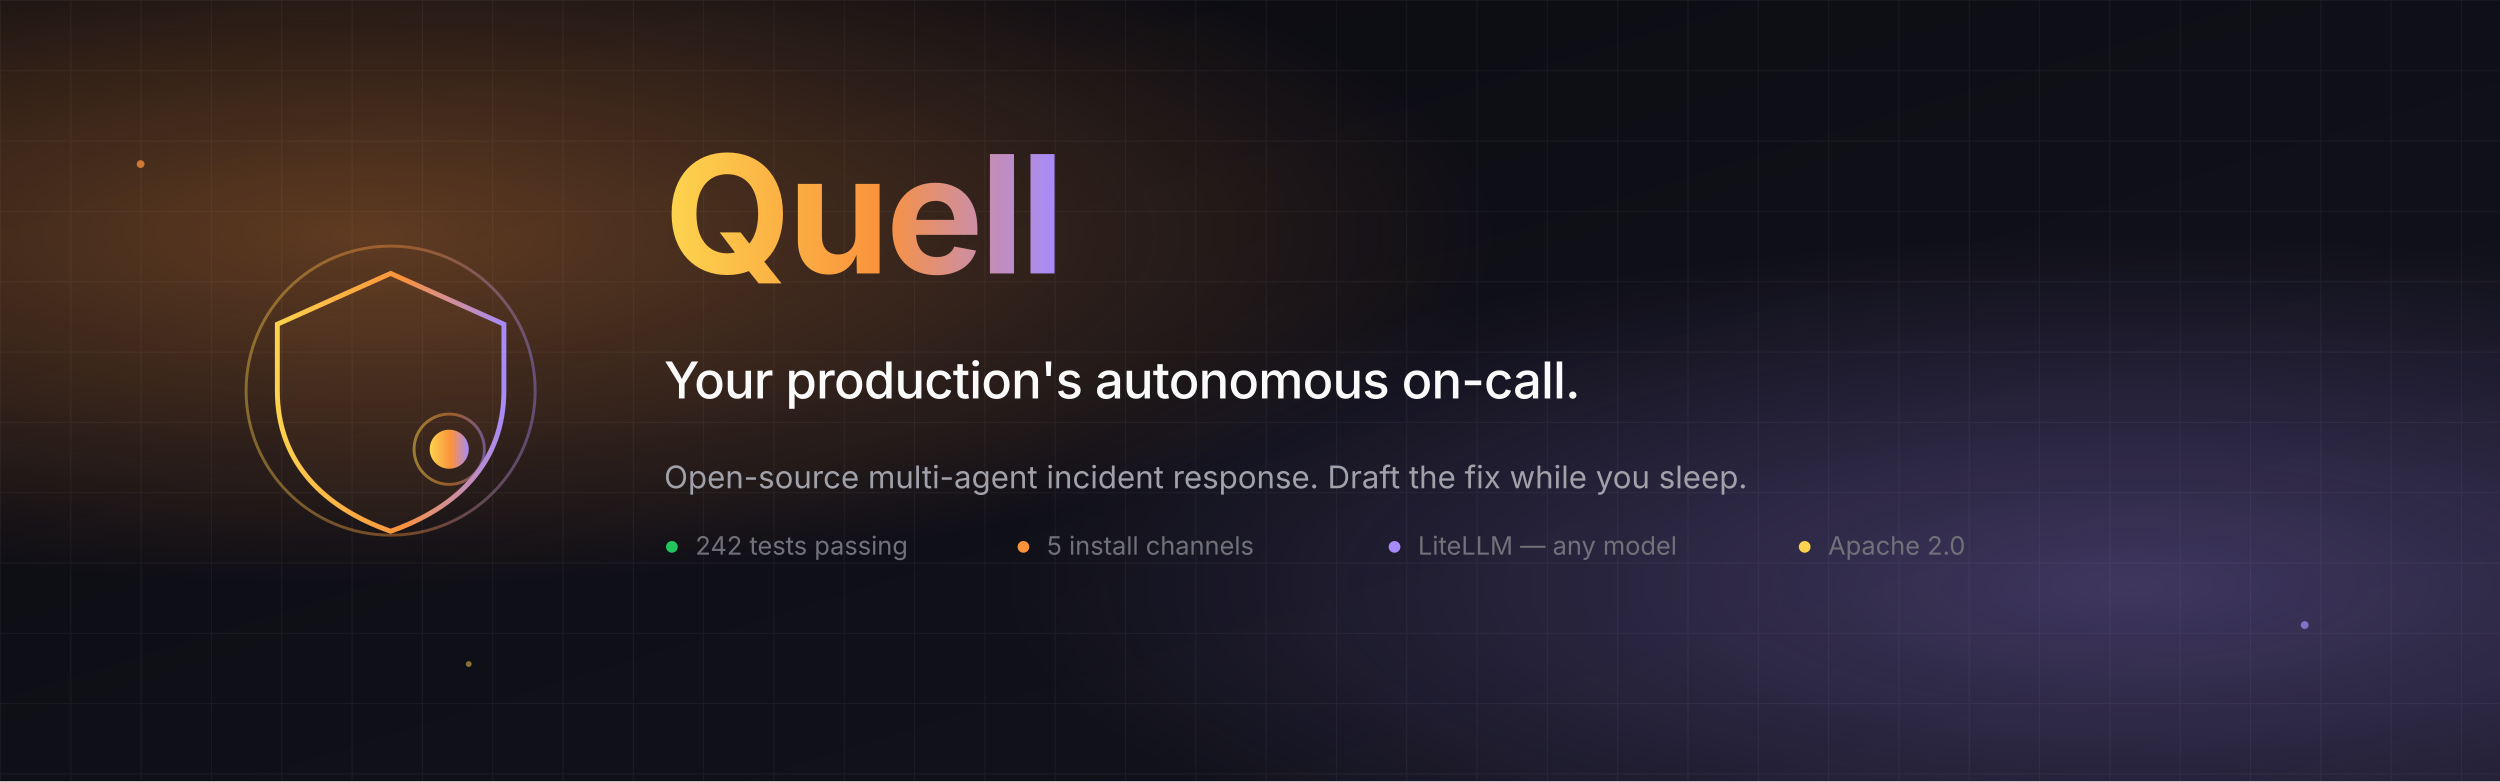
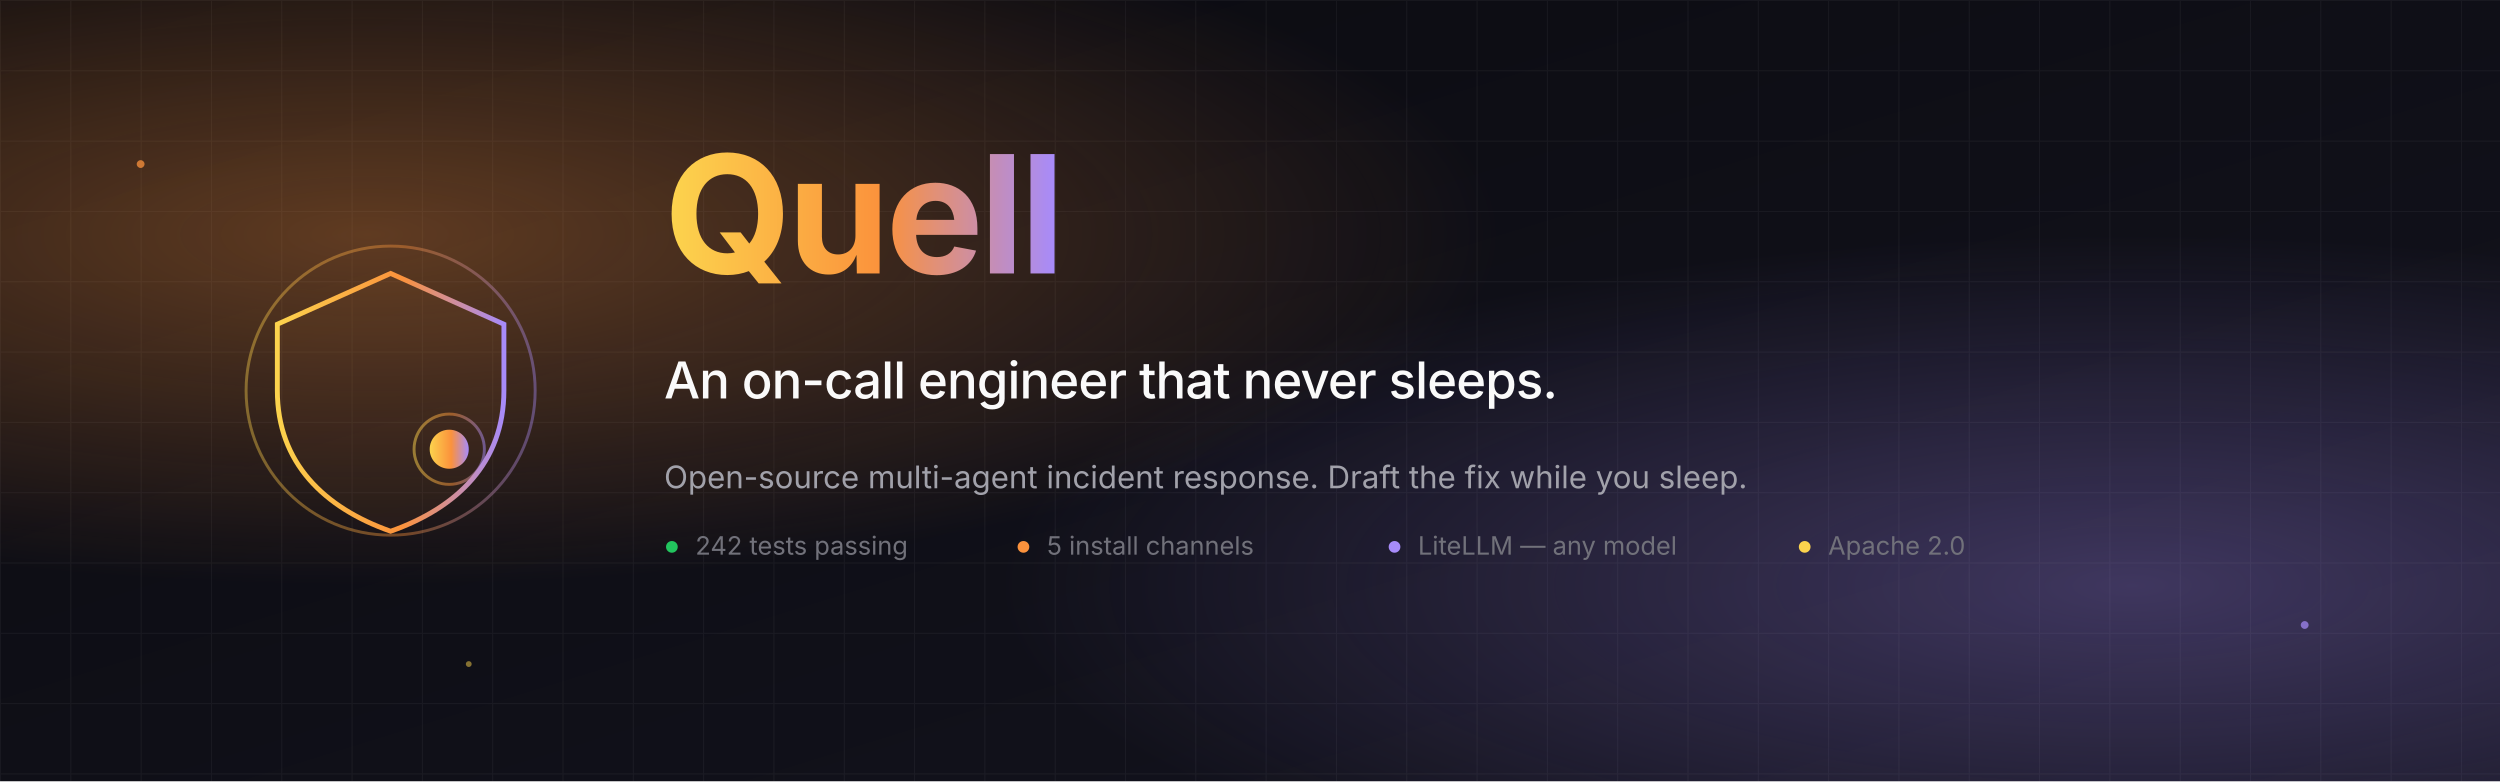
- <svg xmlns="http://www.w3.org/2000/svg" viewBox="0 0 1280 400" role="img" aria-label="Quell — your production's autonomous on-call">
+ <svg xmlns="http://www.w3.org/2000/svg" viewBox="0 0 1280 400" role="img" aria-label="Quell — an on-call engineer that never sleeps">
  <defs>
    <linearGradient id="bg" x1="0%" y1="0%" x2="100%" y2="100%">
      <stop offset="0%" stop-color="#0a0a0f" />
      <stop offset="100%" stop-color="#14141f" />
    </linearGradient>
    <linearGradient id="title" x1="0%" y1="0%" x2="100%" y2="0%">
      <stop offset="0%" stop-color="#fcd34d" />
      <stop offset="55%" stop-color="#fb923c" />
      <stop offset="100%" stop-color="#a78bfa" />
    </linearGradient>
    <radialGradient id="glow1" cx="15%" cy="30%" r="45%">
      <stop offset="0%" stop-color="#fb923c" stop-opacity="0.35" />
      <stop offset="100%" stop-color="#fb923c" stop-opacity="0" />
    </radialGradient>
    <radialGradient id="glow2" cx="85%" cy="75%" r="45%">
      <stop offset="0%" stop-color="#a78bfa" stop-opacity="0.30" />
      <stop offset="100%" stop-color="#a78bfa" stop-opacity="0" />
    </radialGradient>
    <pattern id="grid" width="36" height="36" patternUnits="userSpaceOnUse">
      <path d="M36 0 L0 0 L0 36" fill="none" stroke="rgba(255,255,255,0.045)" stroke-width="1" />
    </pattern>
  </defs>
  <rect width="1280" height="400" fill="url(#bg)" />
  <rect width="1280" height="400" fill="url(#grid)" />
  <rect width="1280" height="400" fill="url(#glow1)" />
  <rect width="1280" height="400" fill="url(#glow2)" />
  <circle cx="72" cy="84" r="2" fill="#fb923c" opacity="0.75" />
  <circle cx="1180" cy="320" r="2" fill="#a78bfa" opacity="0.7" />
  <circle cx="240" cy="340" r="1.5" fill="#fcd34d" opacity="0.5" />
  <g transform="translate(120, 120)">
    <circle cx="80" cy="80" r="74" fill="none" stroke="url(#title)" stroke-width="1.5" opacity="0.4" />
    <path d="M80 20 L138 46 V80 C138 117 114 140 80 152 C46 140 22 117 22 80 V46 Z" stroke="url(#title)" stroke-width="2.5" fill="rgba(251,146,60,0.05)" />
    <circle cx="110" cy="110" r="10" fill="url(#title)" />
    <circle cx="110" cy="110" r="18" fill="none" stroke="url(#title)" stroke-width="1.5" opacity="0.5" />
  </g>
  <g transform="translate(340, 140)" font-family="Inter, system-ui, sans-serif">
    <text x="0" y="0" font-size="84" font-weight="700" fill="url(#title)" letter-spacing="-2">Quell</text>
    <text x="0" y="64" font-size="26" font-weight="500" fill="#fafafa" letter-spacing="-0.4">
-       Your production's autonomous on-call.
+       An on-call engineer that never sleeps.
    </text>
    <text x="0" y="110" font-size="16" font-weight="400" fill="#a1a1aa">
      Open-source multi-agent incident response. Draft the fix while you sleep.
    </text>
    <g transform="translate(0, 144)" font-size="13" fill="#71717a">
      <g>
        <circle cx="4" cy="-4" r="3" fill="#22c55e" />
        <text x="16" y="0">242 tests passing</text>
      </g>
      <g transform="translate(180, 0)">
        <circle cx="4" cy="-4" r="3" fill="#fb923c" />
        <text x="16" y="0">5 install channels</text>
      </g>
      <g transform="translate(370, 0)">
        <circle cx="4" cy="-4" r="3" fill="#a78bfa" />
        <text x="16" y="0">LiteLLM — any model</text>
      </g>
      <g transform="translate(580, 0)">
        <circle cx="4" cy="-4" r="3" fill="#fcd34d" />
        <text x="16" y="0">Apache 2.0</text>
      </g>
    </g>
  </g>
</svg>
